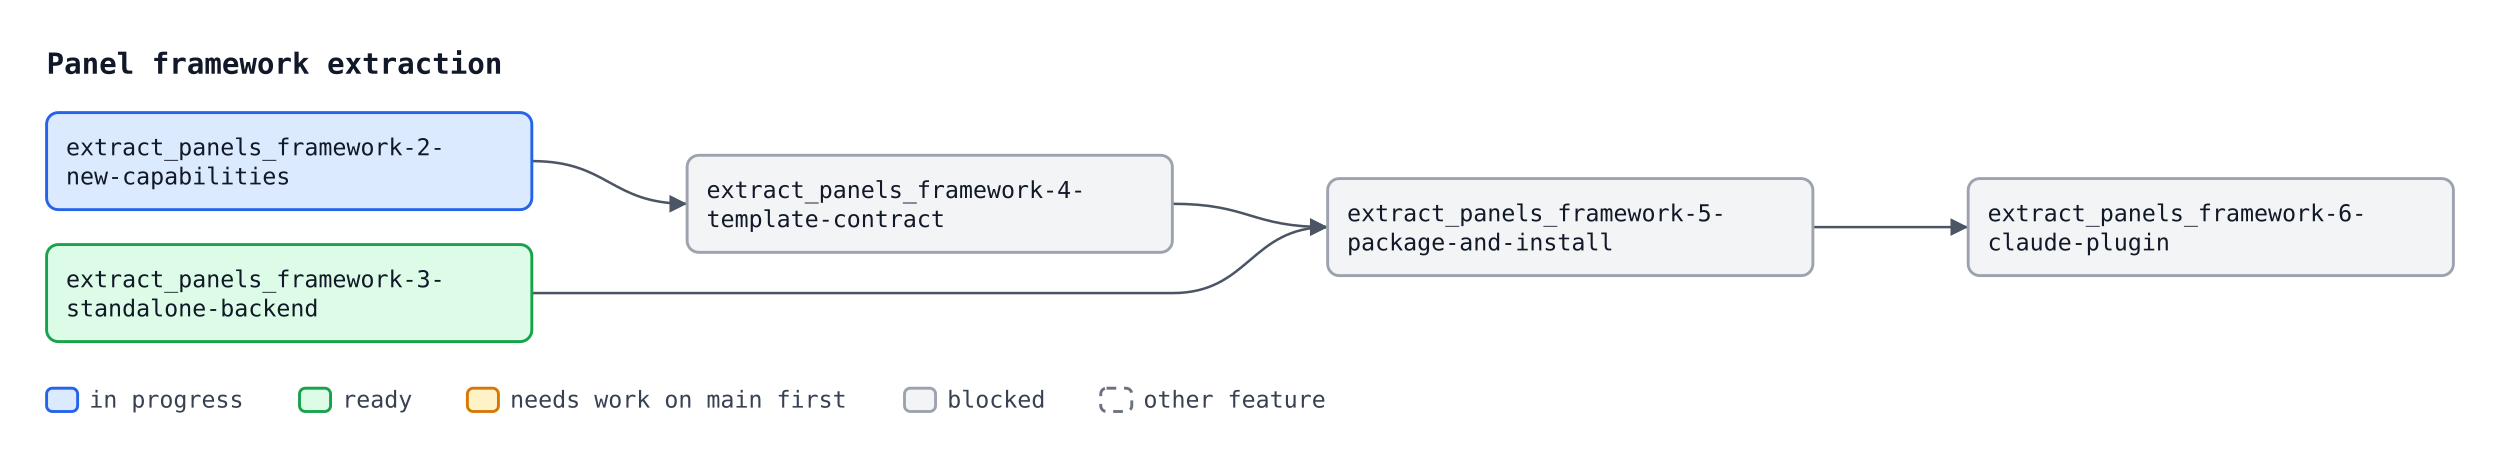
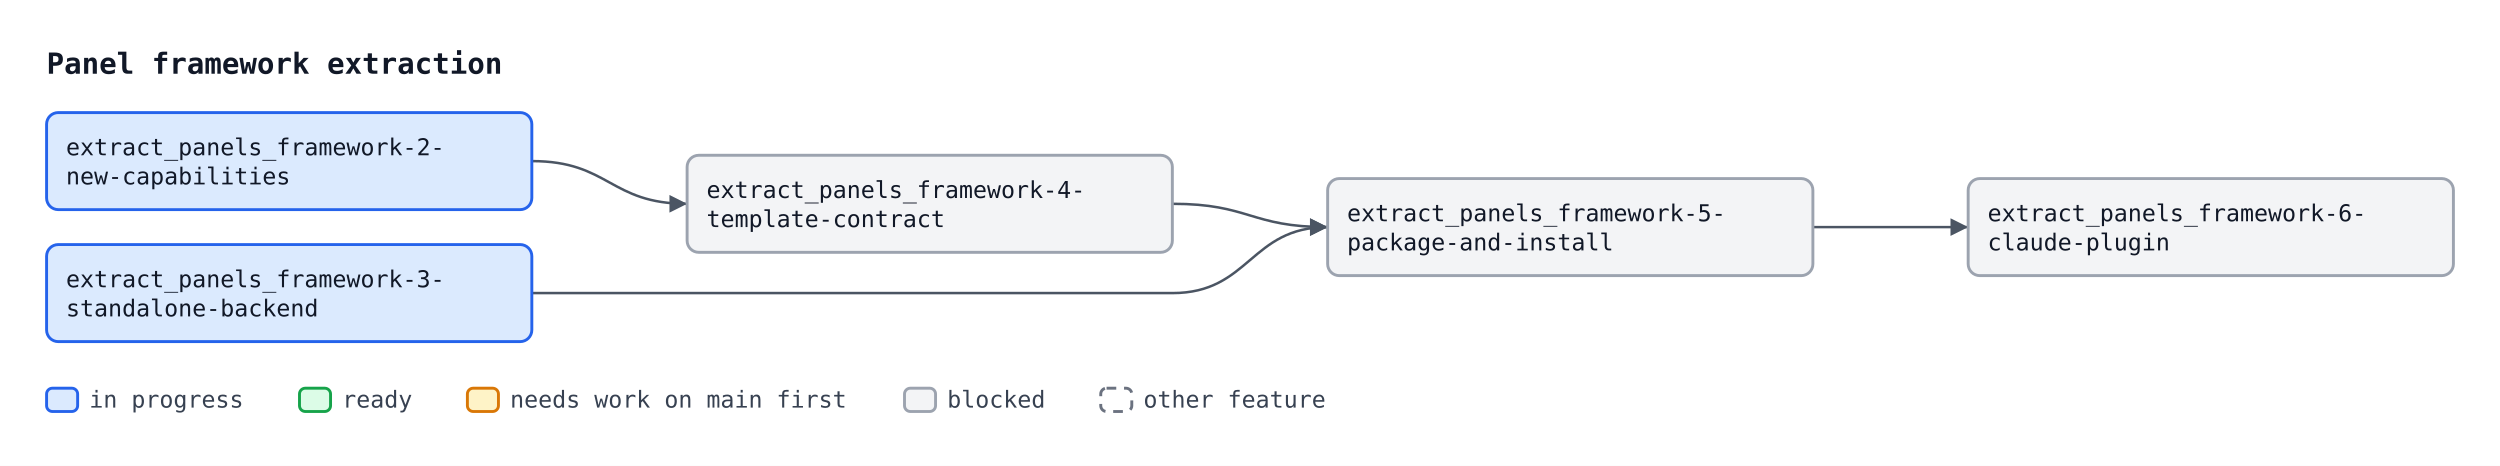
<svg xmlns="http://www.w3.org/2000/svg" width="1288" height="240" viewBox="0 0 1288 240" font-family="ui-monospace, SFMono-Regular, Menlo, Consolas, monospace" font-size="12">
  <defs>
    <marker id="arrow" viewBox="0 0 10 10" refX="10" refY="5" markerWidth="7" markerHeight="7" orient="auto-start-reverse">
      <path d="M0,0 L10,5 L0,10 z" fill="#4b5563" />
    </marker>
  </defs>
  <rect width="1288" height="240" fill="#ffffff" />
  <text x="24" y="38" font-size="15" font-weight="bold" fill="#111827">Panel framework extraction</text>
  <path d="M274.0,83.0 C314.0,83.0 314.0,105.0 354.0,105.0" fill="none" stroke="#4b5563" stroke-width="1.3" marker-end="url(#arrow)" />
  <path d="M274.0,151.0 C314.0,151.0 314.0,151.0 354.0,151.0 L604.0,151.0 C644.0,151.0 644.0,117.0 684.0,117.0" fill="none" stroke="#4b5563" stroke-width="1.3" marker-end="url(#arrow)" />
  <path d="M604.0,105.0 C644.0,105.0 644.0,117.0 684.0,117.0" fill="none" stroke="#4b5563" stroke-width="1.3" marker-end="url(#arrow)" />
  <path d="M934.0,117.0 C974.0,117.0 974.0,117.0 1014.0,117.0" fill="none" stroke="#4b5563" stroke-width="1.3" marker-end="url(#arrow)" />
  <rect x="24.0" y="58.0" width="250" height="50" rx="6" fill="#dbeafe" stroke="#2563eb" stroke-width="1.5" />
  <text x="34.0" y="80.0" fill="#111827">extract_panels_framework-2-</text>
  <text x="34.0" y="95.0" fill="#111827">new-capabilities</text>
-   <rect x="24.0" y="126.0" width="250" height="50" rx="6" fill="#dcfce7" stroke="#16a34a" stroke-width="1.5" />
+   <rect x="24.0" y="126.0" width="250" height="50" rx="6" fill="#dbeafe" stroke="#2563eb" stroke-width="1.5" />
  <text x="34.0" y="148.0" fill="#111827">extract_panels_framework-3-</text>
  <text x="34.0" y="163.0" fill="#111827">standalone-backend</text>
  <rect x="354.0" y="80.0" width="250" height="50" rx="6" fill="#f3f4f6" stroke="#9ca3af" stroke-width="1.5" />
  <text x="364.0" y="102.0" fill="#111827">extract_panels_framework-4-</text>
  <text x="364.0" y="117.0" fill="#111827">template-contract</text>
  <rect x="684.0" y="92.0" width="250" height="50" rx="6" fill="#f3f4f6" stroke="#9ca3af" stroke-width="1.5" />
  <text x="694.0" y="114.0" fill="#111827">extract_panels_framework-5-</text>
  <text x="694.0" y="129.0" fill="#111827">package-and-install</text>
  <rect x="1014.0" y="92.0" width="250" height="50" rx="6" fill="#f3f4f6" stroke="#9ca3af" stroke-width="1.5" />
  <text x="1024.0" y="114.0" fill="#111827">extract_panels_framework-6-</text>
  <text x="1024.0" y="129.0" fill="#111827">claude-plugin</text>
  <rect x="24.0" y="200" width="16" height="12" rx="3" fill="#dbeafe" stroke="#2563eb" stroke-width="1.5" />
  <text x="46.0" y="210" fill="#374151">in progress</text>
  <rect x="154.3" y="200" width="16" height="12" rx="3" fill="#dcfce7" stroke="#16a34a" stroke-width="1.5" />
  <text x="176.3" y="210" fill="#374151">ready</text>
  <rect x="240.8" y="200" width="16" height="12" rx="3" fill="#fef3c7" stroke="#d97706" stroke-width="1.5" />
  <text x="262.8" y="210" fill="#374151">needs work on main first</text>
  <rect x="466.0" y="200" width="16" height="12" rx="3" fill="#f3f4f6" stroke="#9ca3af" stroke-width="1.5" />
  <text x="488.0" y="210" fill="#374151">blocked</text>
  <rect x="567.1" y="200" width="16" height="12" rx="3" fill="#ffffff" stroke="#6b7280" stroke-width="1.5" stroke-dasharray="5 4" />
  <text x="589.1" y="210" fill="#374151">other feature</text>
</svg>
